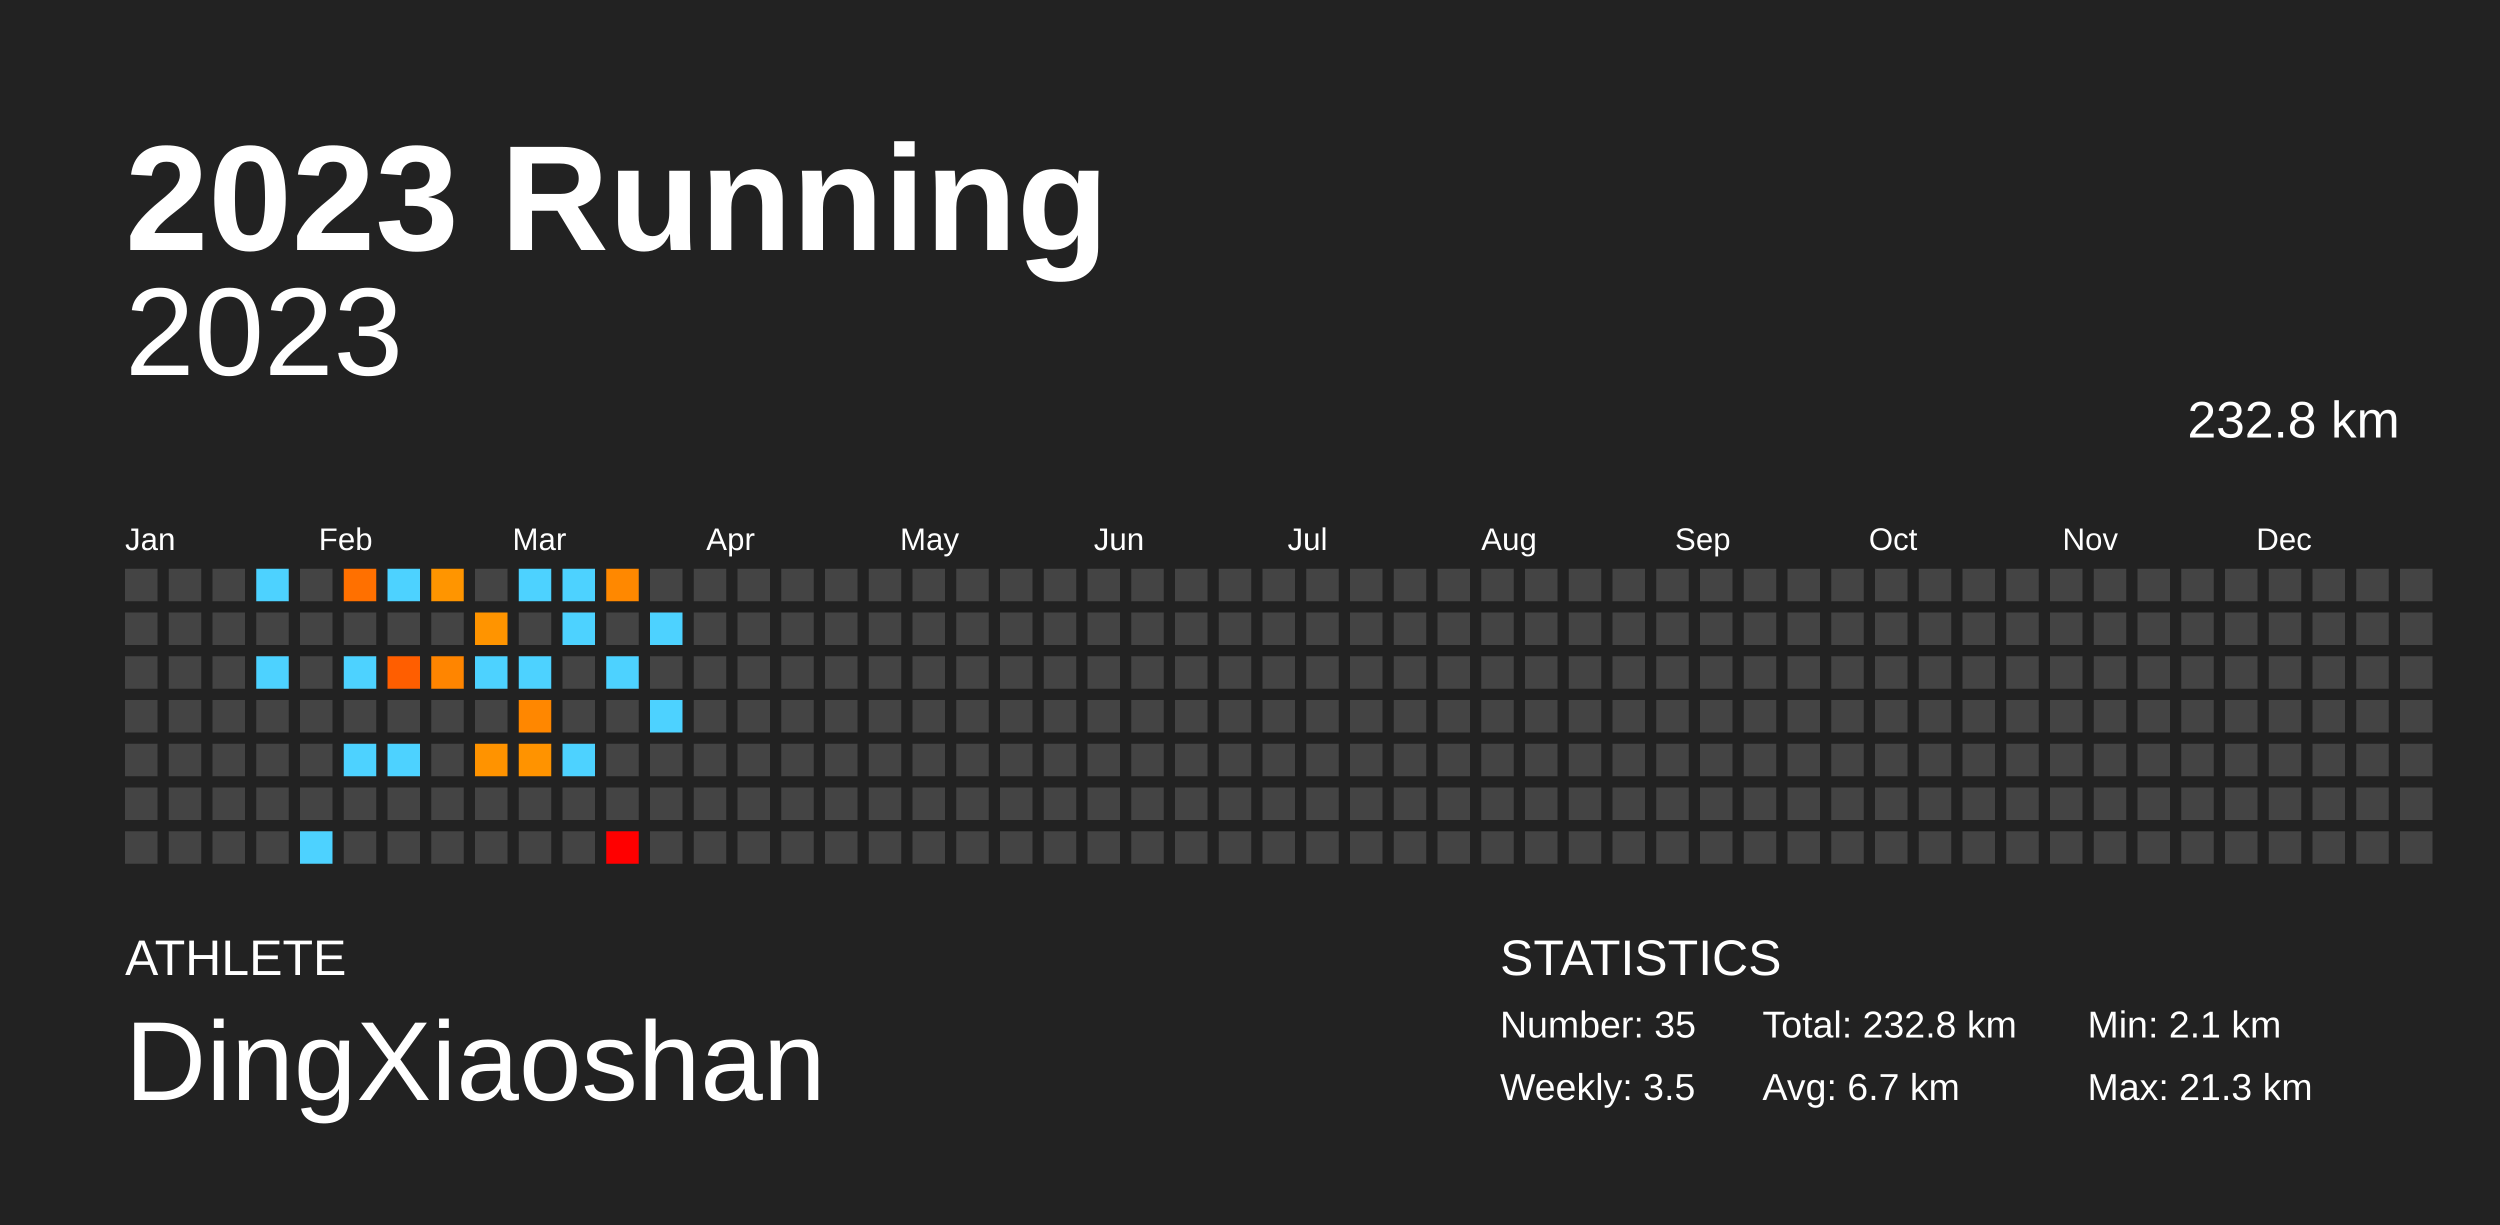
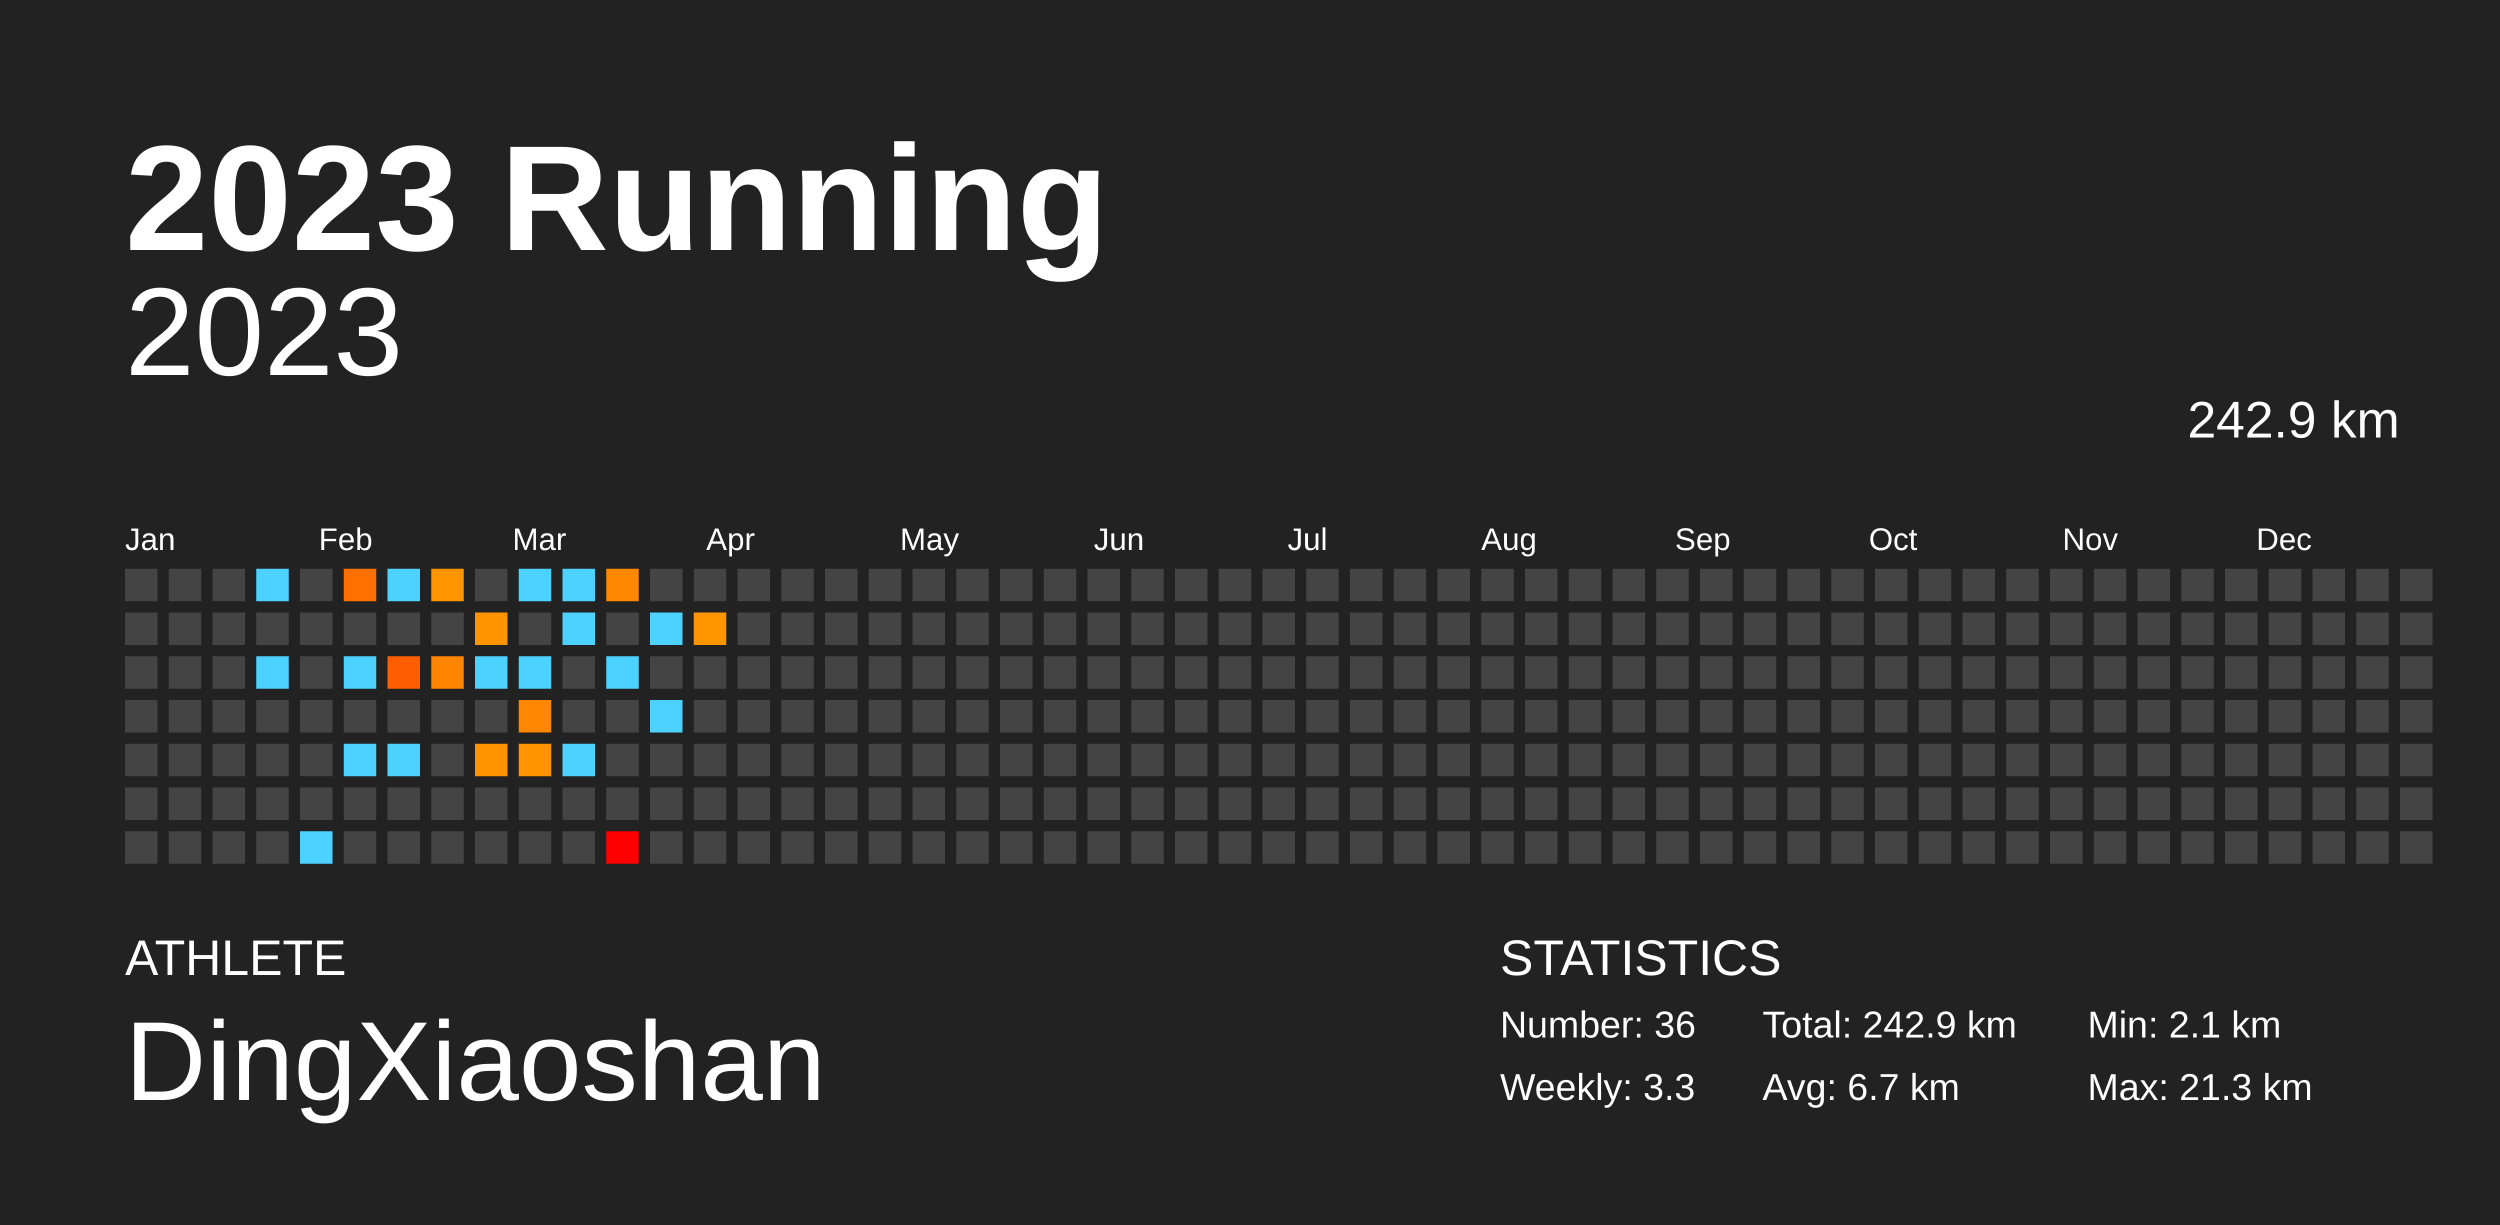
<svg xmlns="http://www.w3.org/2000/svg" baseProfile="full" height="98mm" version="1.1" viewBox="0,0,200,98" width="200mm">
  <defs />
  <rect fill="#222222" height="98" width="200" x="0" y="0" />
  <text fill="#FFFFFF" style="font-size:12px; font-family:Arial; font-weight:bold;" x="10" y="20">2023 Running</text>
  <text fill="#FFFFFF" style="font-size:4px; font-family:Arial" x="10" y="78">ATHLETE</text>
  <text fill="#FFFFFF" style="font-size:9px; font-family:Arial" x="10" y="88">DingXiaoshan</text>
  <text fill="#FFFFFF" style="font-size:4px; font-family:Arial" x="120" y="78">STATISTICS</text>
-   <text fill="#FFFFFF" style="font-size:3px; font-family:Arial" x="120" y="83">Number: 35</text>
-   <text fill="#FFFFFF" style="font-size:3px; font-family:Arial" x="120" y="88">Weekly: 3.5</text>
-   <text fill="#FFFFFF" style="font-size:3px; font-family:Arial" x="141" y="83">Total: 232.8 km</text>
+   <text fill="#FFFFFF" style="font-size:3px; font-family:Arial" x="120" y="83">Number: 36</text>
+   <text fill="#FFFFFF" style="font-size:3px; font-family:Arial" x="120" y="88">Weekly: 3.3</text>
+   <text fill="#FFFFFF" style="font-size:3px; font-family:Arial" x="141" y="83">Total: 242.9 km</text>
  <text fill="#FFFFFF" style="font-size:3px; font-family:Arial" x="141" y="88">Avg: 6.7 km</text>
  <text fill="#FFFFFF" style="font-size:3px; font-family:Arial" x="167" y="83">Min: 2.1 km</text>
  <text fill="#FFFFFF" style="font-size:3px; font-family:Arial" x="167" y="88">Max: 21.3 km</text>
  <text alignment-baseline="hanging" fill="#FFFFFF" style="font-size:10.0px; font-family:Arial;" x="10" y="30">2023</text>
-   <text alignment-baseline="hanging" fill="#FFFFFF" style="font-size:4.125px; font-family:Arial;" x="175" y="35">232.8 km</text>
+   <text alignment-baseline="hanging" fill="#FFFFFF" style="font-size:4.125px; font-family:Arial;" x="175" y="35">242.9 km</text>
  <text fill="#FFFFFF" style="font-size:2.5px; font-family:Arial" x="10.0" y="44">Jan</text>
  <text fill="#FFFFFF" style="font-size:2.5px; font-family:Arial" x="25.5" y="44">Feb</text>
  <text fill="#FFFFFF" style="font-size:2.5px; font-family:Arial" x="41.0" y="44">Mar</text>
  <text fill="#FFFFFF" style="font-size:2.5px; font-family:Arial" x="56.5" y="44">Apr</text>
  <text fill="#FFFFFF" style="font-size:2.5px; font-family:Arial" x="72.0" y="44">May</text>
  <text fill="#FFFFFF" style="font-size:2.5px; font-family:Arial" x="87.5" y="44">Jun</text>
  <text fill="#FFFFFF" style="font-size:2.5px; font-family:Arial" x="103.0" y="44">Jul</text>
  <text fill="#FFFFFF" style="font-size:2.5px; font-family:Arial" x="118.5" y="44">Aug</text>
  <text fill="#FFFFFF" style="font-size:2.5px; font-family:Arial" x="134.0" y="44">Sep</text>
  <text fill="#FFFFFF" style="font-size:2.5px; font-family:Arial" x="149.5" y="44">Oct</text>
  <text fill="#FFFFFF" style="font-size:2.5px; font-family:Arial" x="165.0" y="44">Nov</text>
  <text fill="#FFFFFF" style="font-size:2.5px; font-family:Arial" x="180.5" y="44">Dec</text>
  <rect fill="#444444" height="2.6" width="2.6" x="10.0" y="45.5" />
  <rect fill="#444444" height="2.6" width="2.6" x="10.0" y="49.0" />
  <rect fill="#444444" height="2.6" width="2.6" x="10.0" y="52.5" />
  <rect fill="#444444" height="2.6" width="2.6" x="10.0" y="56.0" />
  <rect fill="#444444" height="2.6" width="2.6" x="10.0" y="59.5" />
  <rect fill="#444444" height="2.6" width="2.6" x="10.0" y="63.0" />
  <rect fill="#444444" height="2.6" width="2.6" x="10.0" y="66.5" />
  <rect fill="#444444" height="2.6" width="2.6" x="13.5" y="45.5" />
  <rect fill="#444444" height="2.6" width="2.6" x="13.5" y="49.0" />
  <rect fill="#444444" height="2.6" width="2.6" x="13.5" y="52.5" />
  <rect fill="#444444" height="2.6" width="2.6" x="13.5" y="56.0" />
  <rect fill="#444444" height="2.6" width="2.6" x="13.5" y="59.5" />
  <rect fill="#444444" height="2.6" width="2.6" x="13.5" y="63.0" />
  <rect fill="#444444" height="2.6" width="2.6" x="13.5" y="66.5" />
  <rect fill="#444444" height="2.6" width="2.6" x="17.0" y="45.5" />
  <rect fill="#444444" height="2.6" width="2.6" x="17.0" y="49.0" />
  <rect fill="#444444" height="2.6" width="2.6" x="17.0" y="52.5" />
  <rect fill="#444444" height="2.6" width="2.6" x="17.0" y="56.0" />
  <rect fill="#444444" height="2.6" width="2.6" x="17.0" y="59.5" />
  <rect fill="#444444" height="2.6" width="2.6" x="17.0" y="63.0" />
  <rect fill="#444444" height="2.6" width="2.6" x="17.0" y="66.5" />
  <rect fill="#4dd2ff" height="2.6" width="2.6" x="20.5" y="45.5" />
  <rect fill="#444444" height="2.6" width="2.6" x="20.5" y="49.0" />
  <rect fill="#4dd2ff" height="2.6" width="2.6" x="20.5" y="52.5" />
  <rect fill="#444444" height="2.6" width="2.6" x="20.5" y="56.0" />
  <rect fill="#444444" height="2.6" width="2.6" x="20.5" y="59.5" />
  <rect fill="#444444" height="2.6" width="2.6" x="20.5" y="63.0" />
  <rect fill="#444444" height="2.6" width="2.6" x="20.5" y="66.5" />
  <rect fill="#444444" height="2.6" width="2.6" x="24.0" y="45.5" />
  <rect fill="#444444" height="2.6" width="2.6" x="24.0" y="49.0" />
  <rect fill="#444444" height="2.6" width="2.6" x="24.0" y="52.5" />
  <rect fill="#444444" height="2.6" width="2.6" x="24.0" y="56.0" />
  <rect fill="#444444" height="2.6" width="2.6" x="24.0" y="59.5" />
  <rect fill="#444444" height="2.6" width="2.6" x="24.0" y="63.0" />
  <rect fill="#4dd2ff" height="2.6" width="2.6" x="24.0" y="66.5" />
  <rect fill="#ff7000" height="2.6" width="2.6" x="27.5" y="45.5" />
  <rect fill="#444444" height="2.6" width="2.6" x="27.5" y="49.0" />
  <rect fill="#4dd2ff" height="2.6" width="2.6" x="27.5" y="52.5" />
  <rect fill="#444444" height="2.6" width="2.6" x="27.5" y="56.0" />
  <rect fill="#4dd2ff" height="2.6" width="2.6" x="27.5" y="59.5" />
  <rect fill="#444444" height="2.6" width="2.6" x="27.5" y="63.0" />
  <rect fill="#444444" height="2.6" width="2.6" x="27.5" y="66.5" />
  <rect fill="#4dd2ff" height="2.6" width="2.6" x="31.0" y="45.5" />
  <rect fill="#444444" height="2.6" width="2.6" x="31.0" y="49.0" />
  <rect fill="#ff5e00" height="2.6" width="2.6" x="31.0" y="52.5" />
  <rect fill="#444444" height="2.6" width="2.6" x="31.0" y="56.0" />
  <rect fill="#4dd2ff" height="2.6" width="2.6" x="31.0" y="59.5" />
  <rect fill="#444444" height="2.6" width="2.6" x="31.0" y="63.0" />
  <rect fill="#444444" height="2.6" width="2.6" x="31.0" y="66.5" />
  <rect fill="#ff9500" height="2.6" width="2.6" x="34.5" y="45.5" />
  <rect fill="#444444" height="2.6" width="2.6" x="34.5" y="49.0" />
  <rect fill="#ff8500" height="2.6" width="2.6" x="34.5" y="52.5" />
  <rect fill="#444444" height="2.6" width="2.6" x="34.5" y="56.0" />
  <rect fill="#444444" height="2.6" width="2.6" x="34.5" y="59.5" />
  <rect fill="#444444" height="2.6" width="2.6" x="34.5" y="63.0" />
  <rect fill="#444444" height="2.6" width="2.6" x="34.5" y="66.5" />
  <rect fill="#444444" height="2.6" width="2.6" x="38.0" y="45.5" />
  <rect fill="#ff9400" height="2.6" width="2.6" x="38.0" y="49.0" />
  <rect fill="#4dd2ff" height="2.6" width="2.6" x="38.0" y="52.5" />
  <rect fill="#444444" height="2.6" width="2.6" x="38.0" y="56.0" />
  <rect fill="#ff9300" height="2.6" width="2.6" x="38.0" y="59.5" />
  <rect fill="#444444" height="2.6" width="2.6" x="38.0" y="63.0" />
  <rect fill="#444444" height="2.6" width="2.6" x="38.0" y="66.5" />
  <rect fill="#4dd2ff" height="2.6" width="2.6" x="41.5" y="45.5" />
  <rect fill="#444444" height="2.6" width="2.6" x="41.5" y="49.0" />
  <rect fill="#4dd2ff" height="2.6" width="2.6" x="41.5" y="52.5" />
  <rect fill="#ff8700" height="2.6" width="2.6" x="41.5" y="56.0" />
  <rect fill="#ff9300" height="2.6" width="2.6" x="41.5" y="59.5" />
  <rect fill="#444444" height="2.6" width="2.6" x="41.5" y="63.0" />
  <rect fill="#444444" height="2.6" width="2.6" x="41.5" y="66.5" />
  <rect fill="#4dd2ff" height="2.6" width="2.6" x="45.0" y="45.5" />
  <rect fill="#4dd2ff" height="2.6" width="2.6" x="45.0" y="49.0" />
  <rect fill="#444444" height="2.6" width="2.6" x="45.0" y="52.5" />
  <rect fill="#444444" height="2.6" width="2.6" x="45.0" y="56.0" />
  <rect fill="#4dd2ff" height="2.6" width="2.6" x="45.0" y="59.5" />
  <rect fill="#444444" height="2.6" width="2.6" x="45.0" y="63.0" />
  <rect fill="#444444" height="2.6" width="2.6" x="45.0" y="66.5" />
  <rect fill="#ff8800" height="2.6" width="2.6" x="48.5" y="45.5" />
  <rect fill="#444444" height="2.6" width="2.6" x="48.5" y="49.0" />
  <rect fill="#4dd2ff" height="2.6" width="2.6" x="48.5" y="52.5" />
  <rect fill="#444444" height="2.6" width="2.6" x="48.5" y="56.0" />
  <rect fill="#444444" height="2.6" width="2.6" x="48.5" y="59.5" />
  <rect fill="#444444" height="2.6" width="2.6" x="48.5" y="63.0" />
  <rect fill="red" height="2.6" width="2.6" x="48.5" y="66.5" />
  <rect fill="#444444" height="2.6" width="2.6" x="52.0" y="45.5" />
  <rect fill="#4dd2ff" height="2.6" width="2.6" x="52.0" y="49.0" />
  <rect fill="#444444" height="2.6" width="2.6" x="52.0" y="52.5" />
  <rect fill="#4dd2ff" height="2.6" width="2.6" x="52.0" y="56.0" />
  <rect fill="#444444" height="2.6" width="2.6" x="52.0" y="59.5" />
  <rect fill="#444444" height="2.6" width="2.6" x="52.0" y="63.0" />
  <rect fill="#444444" height="2.6" width="2.6" x="52.0" y="66.5" />
  <rect fill="#444444" height="2.6" width="2.6" x="55.5" y="45.5" />
-   <rect fill="#444444" height="2.6" width="2.6" x="55.5" y="49.0" />
+   <rect fill="#ff9500" height="2.6" width="2.6" x="55.5" y="49.0" />
  <rect fill="#444444" height="2.6" width="2.6" x="55.5" y="52.5" />
  <rect fill="#444444" height="2.6" width="2.6" x="55.5" y="56.0" />
  <rect fill="#444444" height="2.6" width="2.6" x="55.5" y="59.5" />
  <rect fill="#444444" height="2.6" width="2.6" x="55.5" y="63.0" />
  <rect fill="#444444" height="2.6" width="2.6" x="55.5" y="66.5" />
  <rect fill="#444444" height="2.6" width="2.6" x="59.0" y="45.5" />
  <rect fill="#444444" height="2.6" width="2.6" x="59.0" y="49.0" />
  <rect fill="#444444" height="2.6" width="2.6" x="59.0" y="52.5" />
  <rect fill="#444444" height="2.6" width="2.6" x="59.0" y="56.0" />
  <rect fill="#444444" height="2.6" width="2.6" x="59.0" y="59.5" />
  <rect fill="#444444" height="2.6" width="2.6" x="59.0" y="63.0" />
  <rect fill="#444444" height="2.6" width="2.6" x="59.0" y="66.5" />
  <rect fill="#444444" height="2.6" width="2.6" x="62.5" y="45.5" />
  <rect fill="#444444" height="2.6" width="2.6" x="62.5" y="49.0" />
  <rect fill="#444444" height="2.6" width="2.6" x="62.5" y="52.5" />
  <rect fill="#444444" height="2.6" width="2.6" x="62.5" y="56.0" />
  <rect fill="#444444" height="2.6" width="2.6" x="62.5" y="59.5" />
  <rect fill="#444444" height="2.6" width="2.6" x="62.5" y="63.0" />
  <rect fill="#444444" height="2.6" width="2.6" x="62.5" y="66.5" />
  <rect fill="#444444" height="2.6" width="2.6" x="66.0" y="45.5" />
  <rect fill="#444444" height="2.6" width="2.6" x="66.0" y="49.0" />
  <rect fill="#444444" height="2.6" width="2.6" x="66.0" y="52.5" />
  <rect fill="#444444" height="2.6" width="2.6" x="66.0" y="56.0" />
  <rect fill="#444444" height="2.6" width="2.6" x="66.0" y="59.5" />
  <rect fill="#444444" height="2.6" width="2.6" x="66.0" y="63.0" />
  <rect fill="#444444" height="2.6" width="2.6" x="66.0" y="66.5" />
  <rect fill="#444444" height="2.6" width="2.6" x="69.5" y="45.5" />
  <rect fill="#444444" height="2.6" width="2.6" x="69.5" y="49.0" />
  <rect fill="#444444" height="2.6" width="2.6" x="69.5" y="52.5" />
  <rect fill="#444444" height="2.6" width="2.6" x="69.5" y="56.0" />
  <rect fill="#444444" height="2.6" width="2.6" x="69.5" y="59.5" />
  <rect fill="#444444" height="2.6" width="2.6" x="69.5" y="63.0" />
  <rect fill="#444444" height="2.6" width="2.6" x="69.5" y="66.5" />
  <rect fill="#444444" height="2.6" width="2.6" x="73.0" y="45.5" />
  <rect fill="#444444" height="2.6" width="2.6" x="73.0" y="49.0" />
  <rect fill="#444444" height="2.6" width="2.6" x="73.0" y="52.5" />
  <rect fill="#444444" height="2.6" width="2.6" x="73.0" y="56.0" />
  <rect fill="#444444" height="2.6" width="2.6" x="73.0" y="59.5" />
  <rect fill="#444444" height="2.6" width="2.6" x="73.0" y="63.0" />
  <rect fill="#444444" height="2.6" width="2.6" x="73.0" y="66.5" />
  <rect fill="#444444" height="2.6" width="2.6" x="76.5" y="45.5" />
  <rect fill="#444444" height="2.6" width="2.6" x="76.5" y="49.0" />
  <rect fill="#444444" height="2.6" width="2.6" x="76.5" y="52.5" />
  <rect fill="#444444" height="2.6" width="2.6" x="76.5" y="56.0" />
  <rect fill="#444444" height="2.6" width="2.6" x="76.5" y="59.5" />
  <rect fill="#444444" height="2.6" width="2.6" x="76.5" y="63.0" />
  <rect fill="#444444" height="2.6" width="2.6" x="76.5" y="66.5" />
  <rect fill="#444444" height="2.6" width="2.6" x="80.0" y="45.5" />
  <rect fill="#444444" height="2.6" width="2.6" x="80.0" y="49.0" />
  <rect fill="#444444" height="2.6" width="2.6" x="80.0" y="52.5" />
  <rect fill="#444444" height="2.6" width="2.6" x="80.0" y="56.0" />
  <rect fill="#444444" height="2.6" width="2.6" x="80.0" y="59.5" />
  <rect fill="#444444" height="2.6" width="2.6" x="80.0" y="63.0" />
  <rect fill="#444444" height="2.6" width="2.6" x="80.0" y="66.5" />
  <rect fill="#444444" height="2.6" width="2.6" x="83.5" y="45.5" />
  <rect fill="#444444" height="2.6" width="2.6" x="83.5" y="49.0" />
  <rect fill="#444444" height="2.6" width="2.6" x="83.5" y="52.5" />
  <rect fill="#444444" height="2.6" width="2.6" x="83.5" y="56.0" />
  <rect fill="#444444" height="2.6" width="2.6" x="83.5" y="59.5" />
  <rect fill="#444444" height="2.6" width="2.6" x="83.5" y="63.0" />
  <rect fill="#444444" height="2.6" width="2.6" x="83.5" y="66.5" />
  <rect fill="#444444" height="2.6" width="2.6" x="87.0" y="45.5" />
  <rect fill="#444444" height="2.6" width="2.6" x="87.0" y="49.0" />
  <rect fill="#444444" height="2.6" width="2.6" x="87.0" y="52.5" />
  <rect fill="#444444" height="2.6" width="2.6" x="87.0" y="56.0" />
  <rect fill="#444444" height="2.6" width="2.6" x="87.0" y="59.5" />
  <rect fill="#444444" height="2.6" width="2.6" x="87.0" y="63.0" />
  <rect fill="#444444" height="2.6" width="2.6" x="87.0" y="66.5" />
  <rect fill="#444444" height="2.6" width="2.6" x="90.5" y="45.5" />
  <rect fill="#444444" height="2.6" width="2.6" x="90.5" y="49.0" />
  <rect fill="#444444" height="2.6" width="2.6" x="90.5" y="52.5" />
  <rect fill="#444444" height="2.6" width="2.6" x="90.5" y="56.0" />
  <rect fill="#444444" height="2.6" width="2.6" x="90.5" y="59.5" />
  <rect fill="#444444" height="2.6" width="2.6" x="90.5" y="63.0" />
  <rect fill="#444444" height="2.6" width="2.6" x="90.5" y="66.5" />
  <rect fill="#444444" height="2.6" width="2.6" x="94.0" y="45.5" />
  <rect fill="#444444" height="2.6" width="2.6" x="94.0" y="49.0" />
  <rect fill="#444444" height="2.6" width="2.6" x="94.0" y="52.5" />
  <rect fill="#444444" height="2.6" width="2.6" x="94.0" y="56.0" />
  <rect fill="#444444" height="2.6" width="2.6" x="94.0" y="59.5" />
  <rect fill="#444444" height="2.6" width="2.6" x="94.0" y="63.0" />
  <rect fill="#444444" height="2.6" width="2.6" x="94.0" y="66.5" />
  <rect fill="#444444" height="2.6" width="2.6" x="97.5" y="45.5" />
  <rect fill="#444444" height="2.6" width="2.6" x="97.5" y="49.0" />
  <rect fill="#444444" height="2.6" width="2.6" x="97.5" y="52.5" />
  <rect fill="#444444" height="2.6" width="2.6" x="97.5" y="56.0" />
  <rect fill="#444444" height="2.6" width="2.6" x="97.5" y="59.5" />
  <rect fill="#444444" height="2.6" width="2.6" x="97.5" y="63.0" />
  <rect fill="#444444" height="2.6" width="2.6" x="97.5" y="66.5" />
  <rect fill="#444444" height="2.6" width="2.6" x="101.0" y="45.5" />
  <rect fill="#444444" height="2.6" width="2.6" x="101.0" y="49.0" />
  <rect fill="#444444" height="2.6" width="2.6" x="101.0" y="52.5" />
  <rect fill="#444444" height="2.6" width="2.6" x="101.0" y="56.0" />
  <rect fill="#444444" height="2.6" width="2.6" x="101.0" y="59.5" />
  <rect fill="#444444" height="2.6" width="2.6" x="101.0" y="63.0" />
  <rect fill="#444444" height="2.6" width="2.6" x="101.0" y="66.5" />
  <rect fill="#444444" height="2.6" width="2.6" x="104.5" y="45.5" />
  <rect fill="#444444" height="2.6" width="2.6" x="104.5" y="49.0" />
  <rect fill="#444444" height="2.6" width="2.6" x="104.5" y="52.5" />
  <rect fill="#444444" height="2.6" width="2.6" x="104.5" y="56.0" />
  <rect fill="#444444" height="2.6" width="2.6" x="104.5" y="59.5" />
  <rect fill="#444444" height="2.6" width="2.6" x="104.5" y="63.0" />
  <rect fill="#444444" height="2.6" width="2.6" x="104.5" y="66.5" />
  <rect fill="#444444" height="2.6" width="2.6" x="108.0" y="45.5" />
  <rect fill="#444444" height="2.6" width="2.6" x="108.0" y="49.0" />
  <rect fill="#444444" height="2.6" width="2.6" x="108.0" y="52.5" />
  <rect fill="#444444" height="2.6" width="2.6" x="108.0" y="56.0" />
  <rect fill="#444444" height="2.6" width="2.6" x="108.0" y="59.5" />
  <rect fill="#444444" height="2.6" width="2.6" x="108.0" y="63.0" />
  <rect fill="#444444" height="2.6" width="2.6" x="108.0" y="66.5" />
  <rect fill="#444444" height="2.6" width="2.6" x="111.5" y="45.5" />
  <rect fill="#444444" height="2.6" width="2.6" x="111.5" y="49.0" />
  <rect fill="#444444" height="2.6" width="2.6" x="111.5" y="52.5" />
  <rect fill="#444444" height="2.6" width="2.6" x="111.5" y="56.0" />
  <rect fill="#444444" height="2.6" width="2.6" x="111.5" y="59.5" />
  <rect fill="#444444" height="2.6" width="2.6" x="111.5" y="63.0" />
  <rect fill="#444444" height="2.6" width="2.6" x="111.5" y="66.5" />
  <rect fill="#444444" height="2.6" width="2.6" x="115.0" y="45.5" />
  <rect fill="#444444" height="2.6" width="2.6" x="115.0" y="49.0" />
  <rect fill="#444444" height="2.6" width="2.6" x="115.0" y="52.5" />
  <rect fill="#444444" height="2.6" width="2.6" x="115.0" y="56.0" />
  <rect fill="#444444" height="2.6" width="2.6" x="115.0" y="59.5" />
  <rect fill="#444444" height="2.6" width="2.6" x="115.0" y="63.0" />
  <rect fill="#444444" height="2.6" width="2.6" x="115.0" y="66.5" />
  <rect fill="#444444" height="2.6" width="2.6" x="118.5" y="45.5" />
  <rect fill="#444444" height="2.6" width="2.6" x="118.5" y="49.0" />
  <rect fill="#444444" height="2.6" width="2.6" x="118.5" y="52.5" />
  <rect fill="#444444" height="2.6" width="2.6" x="118.5" y="56.0" />
  <rect fill="#444444" height="2.6" width="2.6" x="118.5" y="59.5" />
  <rect fill="#444444" height="2.6" width="2.6" x="118.5" y="63.0" />
  <rect fill="#444444" height="2.6" width="2.6" x="118.5" y="66.5" />
  <rect fill="#444444" height="2.6" width="2.6" x="122.0" y="45.5" />
  <rect fill="#444444" height="2.6" width="2.6" x="122.0" y="49.0" />
  <rect fill="#444444" height="2.6" width="2.6" x="122.0" y="52.5" />
  <rect fill="#444444" height="2.6" width="2.6" x="122.0" y="56.0" />
  <rect fill="#444444" height="2.6" width="2.6" x="122.0" y="59.5" />
  <rect fill="#444444" height="2.6" width="2.6" x="122.0" y="63.0" />
  <rect fill="#444444" height="2.6" width="2.6" x="122.0" y="66.5" />
  <rect fill="#444444" height="2.6" width="2.6" x="125.5" y="45.5" />
  <rect fill="#444444" height="2.6" width="2.6" x="125.5" y="49.0" />
  <rect fill="#444444" height="2.6" width="2.6" x="125.5" y="52.5" />
  <rect fill="#444444" height="2.6" width="2.6" x="125.5" y="56.0" />
  <rect fill="#444444" height="2.6" width="2.6" x="125.5" y="59.5" />
  <rect fill="#444444" height="2.6" width="2.6" x="125.5" y="63.0" />
  <rect fill="#444444" height="2.6" width="2.6" x="125.5" y="66.5" />
  <rect fill="#444444" height="2.6" width="2.6" x="129.0" y="45.5" />
  <rect fill="#444444" height="2.6" width="2.6" x="129.0" y="49.0" />
  <rect fill="#444444" height="2.6" width="2.6" x="129.0" y="52.5" />
  <rect fill="#444444" height="2.6" width="2.6" x="129.0" y="56.0" />
  <rect fill="#444444" height="2.6" width="2.6" x="129.0" y="59.5" />
  <rect fill="#444444" height="2.6" width="2.6" x="129.0" y="63.0" />
  <rect fill="#444444" height="2.6" width="2.6" x="129.0" y="66.5" />
  <rect fill="#444444" height="2.6" width="2.6" x="132.5" y="45.5" />
  <rect fill="#444444" height="2.6" width="2.6" x="132.5" y="49.0" />
  <rect fill="#444444" height="2.6" width="2.6" x="132.5" y="52.5" />
  <rect fill="#444444" height="2.6" width="2.6" x="132.5" y="56.0" />
  <rect fill="#444444" height="2.6" width="2.6" x="132.5" y="59.5" />
  <rect fill="#444444" height="2.6" width="2.6" x="132.5" y="63.0" />
  <rect fill="#444444" height="2.6" width="2.6" x="132.5" y="66.5" />
  <rect fill="#444444" height="2.6" width="2.6" x="136.0" y="45.5" />
  <rect fill="#444444" height="2.6" width="2.6" x="136.0" y="49.0" />
  <rect fill="#444444" height="2.6" width="2.6" x="136.0" y="52.5" />
  <rect fill="#444444" height="2.6" width="2.6" x="136.0" y="56.0" />
  <rect fill="#444444" height="2.6" width="2.6" x="136.0" y="59.5" />
  <rect fill="#444444" height="2.6" width="2.6" x="136.0" y="63.0" />
  <rect fill="#444444" height="2.6" width="2.6" x="136.0" y="66.5" />
  <rect fill="#444444" height="2.6" width="2.6" x="139.5" y="45.5" />
  <rect fill="#444444" height="2.6" width="2.6" x="139.5" y="49.0" />
  <rect fill="#444444" height="2.6" width="2.6" x="139.5" y="52.5" />
  <rect fill="#444444" height="2.6" width="2.6" x="139.5" y="56.0" />
  <rect fill="#444444" height="2.6" width="2.6" x="139.5" y="59.5" />
  <rect fill="#444444" height="2.6" width="2.6" x="139.5" y="63.0" />
  <rect fill="#444444" height="2.6" width="2.6" x="139.5" y="66.5" />
  <rect fill="#444444" height="2.6" width="2.6" x="143.0" y="45.5" />
  <rect fill="#444444" height="2.6" width="2.6" x="143.0" y="49.0" />
  <rect fill="#444444" height="2.6" width="2.6" x="143.0" y="52.5" />
  <rect fill="#444444" height="2.6" width="2.6" x="143.0" y="56.0" />
  <rect fill="#444444" height="2.6" width="2.6" x="143.0" y="59.5" />
  <rect fill="#444444" height="2.6" width="2.6" x="143.0" y="63.0" />
  <rect fill="#444444" height="2.6" width="2.6" x="143.0" y="66.5" />
  <rect fill="#444444" height="2.6" width="2.6" x="146.5" y="45.5" />
  <rect fill="#444444" height="2.6" width="2.6" x="146.5" y="49.0" />
  <rect fill="#444444" height="2.6" width="2.6" x="146.5" y="52.5" />
  <rect fill="#444444" height="2.6" width="2.6" x="146.5" y="56.0" />
  <rect fill="#444444" height="2.6" width="2.6" x="146.5" y="59.5" />
  <rect fill="#444444" height="2.6" width="2.6" x="146.5" y="63.0" />
  <rect fill="#444444" height="2.6" width="2.6" x="146.5" y="66.5" />
  <rect fill="#444444" height="2.6" width="2.6" x="150.0" y="45.5" />
  <rect fill="#444444" height="2.6" width="2.6" x="150.0" y="49.0" />
  <rect fill="#444444" height="2.6" width="2.6" x="150.0" y="52.5" />
  <rect fill="#444444" height="2.6" width="2.6" x="150.0" y="56.0" />
  <rect fill="#444444" height="2.6" width="2.6" x="150.0" y="59.5" />
  <rect fill="#444444" height="2.6" width="2.6" x="150.0" y="63.0" />
  <rect fill="#444444" height="2.6" width="2.6" x="150.0" y="66.5" />
  <rect fill="#444444" height="2.6" width="2.6" x="153.5" y="45.5" />
  <rect fill="#444444" height="2.6" width="2.6" x="153.5" y="49.0" />
  <rect fill="#444444" height="2.6" width="2.6" x="153.5" y="52.5" />
  <rect fill="#444444" height="2.6" width="2.6" x="153.5" y="56.0" />
  <rect fill="#444444" height="2.6" width="2.6" x="153.5" y="59.5" />
  <rect fill="#444444" height="2.6" width="2.6" x="153.5" y="63.0" />
  <rect fill="#444444" height="2.6" width="2.6" x="153.5" y="66.5" />
  <rect fill="#444444" height="2.6" width="2.6" x="157.0" y="45.5" />
  <rect fill="#444444" height="2.6" width="2.6" x="157.0" y="49.0" />
  <rect fill="#444444" height="2.6" width="2.6" x="157.0" y="52.5" />
  <rect fill="#444444" height="2.6" width="2.6" x="157.0" y="56.0" />
  <rect fill="#444444" height="2.6" width="2.6" x="157.0" y="59.5" />
  <rect fill="#444444" height="2.6" width="2.6" x="157.0" y="63.0" />
  <rect fill="#444444" height="2.6" width="2.6" x="157.0" y="66.5" />
  <rect fill="#444444" height="2.6" width="2.6" x="160.5" y="45.5" />
  <rect fill="#444444" height="2.6" width="2.6" x="160.5" y="49.0" />
  <rect fill="#444444" height="2.6" width="2.6" x="160.5" y="52.5" />
  <rect fill="#444444" height="2.6" width="2.6" x="160.5" y="56.0" />
  <rect fill="#444444" height="2.6" width="2.6" x="160.5" y="59.5" />
  <rect fill="#444444" height="2.6" width="2.6" x="160.5" y="63.0" />
  <rect fill="#444444" height="2.6" width="2.6" x="160.5" y="66.5" />
  <rect fill="#444444" height="2.6" width="2.6" x="164.0" y="45.5" />
  <rect fill="#444444" height="2.6" width="2.6" x="164.0" y="49.0" />
  <rect fill="#444444" height="2.6" width="2.6" x="164.0" y="52.5" />
  <rect fill="#444444" height="2.6" width="2.6" x="164.0" y="56.0" />
  <rect fill="#444444" height="2.6" width="2.6" x="164.0" y="59.5" />
  <rect fill="#444444" height="2.6" width="2.6" x="164.0" y="63.0" />
  <rect fill="#444444" height="2.6" width="2.6" x="164.0" y="66.5" />
  <rect fill="#444444" height="2.6" width="2.6" x="167.5" y="45.5" />
  <rect fill="#444444" height="2.6" width="2.6" x="167.5" y="49.0" />
  <rect fill="#444444" height="2.6" width="2.6" x="167.5" y="52.5" />
  <rect fill="#444444" height="2.6" width="2.6" x="167.5" y="56.0" />
  <rect fill="#444444" height="2.6" width="2.6" x="167.5" y="59.5" />
  <rect fill="#444444" height="2.6" width="2.6" x="167.5" y="63.0" />
  <rect fill="#444444" height="2.6" width="2.6" x="167.5" y="66.5" />
  <rect fill="#444444" height="2.6" width="2.6" x="171.0" y="45.5" />
  <rect fill="#444444" height="2.6" width="2.6" x="171.0" y="49.0" />
  <rect fill="#444444" height="2.6" width="2.6" x="171.0" y="52.5" />
  <rect fill="#444444" height="2.6" width="2.6" x="171.0" y="56.0" />
  <rect fill="#444444" height="2.6" width="2.6" x="171.0" y="59.5" />
  <rect fill="#444444" height="2.6" width="2.6" x="171.0" y="63.0" />
  <rect fill="#444444" height="2.6" width="2.6" x="171.0" y="66.5" />
  <rect fill="#444444" height="2.6" width="2.6" x="174.5" y="45.5" />
  <rect fill="#444444" height="2.6" width="2.6" x="174.5" y="49.0" />
  <rect fill="#444444" height="2.6" width="2.6" x="174.5" y="52.5" />
  <rect fill="#444444" height="2.6" width="2.6" x="174.5" y="56.0" />
  <rect fill="#444444" height="2.6" width="2.6" x="174.5" y="59.5" />
  <rect fill="#444444" height="2.6" width="2.6" x="174.5" y="63.0" />
  <rect fill="#444444" height="2.6" width="2.6" x="174.5" y="66.5" />
  <rect fill="#444444" height="2.6" width="2.6" x="178.0" y="45.5" />
  <rect fill="#444444" height="2.6" width="2.6" x="178.0" y="49.0" />
  <rect fill="#444444" height="2.6" width="2.6" x="178.0" y="52.5" />
  <rect fill="#444444" height="2.6" width="2.6" x="178.0" y="56.0" />
  <rect fill="#444444" height="2.6" width="2.6" x="178.0" y="59.5" />
  <rect fill="#444444" height="2.6" width="2.6" x="178.0" y="63.0" />
  <rect fill="#444444" height="2.6" width="2.6" x="178.0" y="66.5" />
  <rect fill="#444444" height="2.6" width="2.6" x="181.5" y="45.5" />
  <rect fill="#444444" height="2.6" width="2.6" x="181.5" y="49.0" />
  <rect fill="#444444" height="2.6" width="2.6" x="181.5" y="52.5" />
  <rect fill="#444444" height="2.6" width="2.6" x="181.5" y="56.0" />
  <rect fill="#444444" height="2.6" width="2.6" x="181.5" y="59.5" />
  <rect fill="#444444" height="2.6" width="2.6" x="181.5" y="63.0" />
  <rect fill="#444444" height="2.6" width="2.6" x="181.5" y="66.5" />
  <rect fill="#444444" height="2.6" width="2.6" x="185.0" y="45.5" />
  <rect fill="#444444" height="2.6" width="2.6" x="185.0" y="49.0" />
  <rect fill="#444444" height="2.6" width="2.6" x="185.0" y="52.5" />
  <rect fill="#444444" height="2.6" width="2.6" x="185.0" y="56.0" />
  <rect fill="#444444" height="2.6" width="2.6" x="185.0" y="59.5" />
  <rect fill="#444444" height="2.6" width="2.6" x="185.0" y="63.0" />
  <rect fill="#444444" height="2.6" width="2.6" x="185.0" y="66.5" />
  <rect fill="#444444" height="2.6" width="2.6" x="188.5" y="45.5" />
  <rect fill="#444444" height="2.6" width="2.6" x="188.5" y="49.0" />
  <rect fill="#444444" height="2.6" width="2.6" x="188.5" y="52.5" />
  <rect fill="#444444" height="2.6" width="2.6" x="188.5" y="56.0" />
  <rect fill="#444444" height="2.6" width="2.6" x="188.5" y="59.5" />
  <rect fill="#444444" height="2.6" width="2.6" x="188.5" y="63.0" />
  <rect fill="#444444" height="2.6" width="2.6" x="188.5" y="66.5" />
  <rect fill="#444444" height="2.6" width="2.6" x="192.0" y="45.5" />
  <rect fill="#444444" height="2.6" width="2.6" x="192.0" y="49.0" />
  <rect fill="#444444" height="2.6" width="2.6" x="192.0" y="52.5" />
  <rect fill="#444444" height="2.6" width="2.6" x="192.0" y="56.0" />
  <rect fill="#444444" height="2.6" width="2.6" x="192.0" y="59.5" />
  <rect fill="#444444" height="2.6" width="2.6" x="192.0" y="63.0" />
  <rect fill="#444444" height="2.6" width="2.6" x="192.0" y="66.5" />
</svg>
